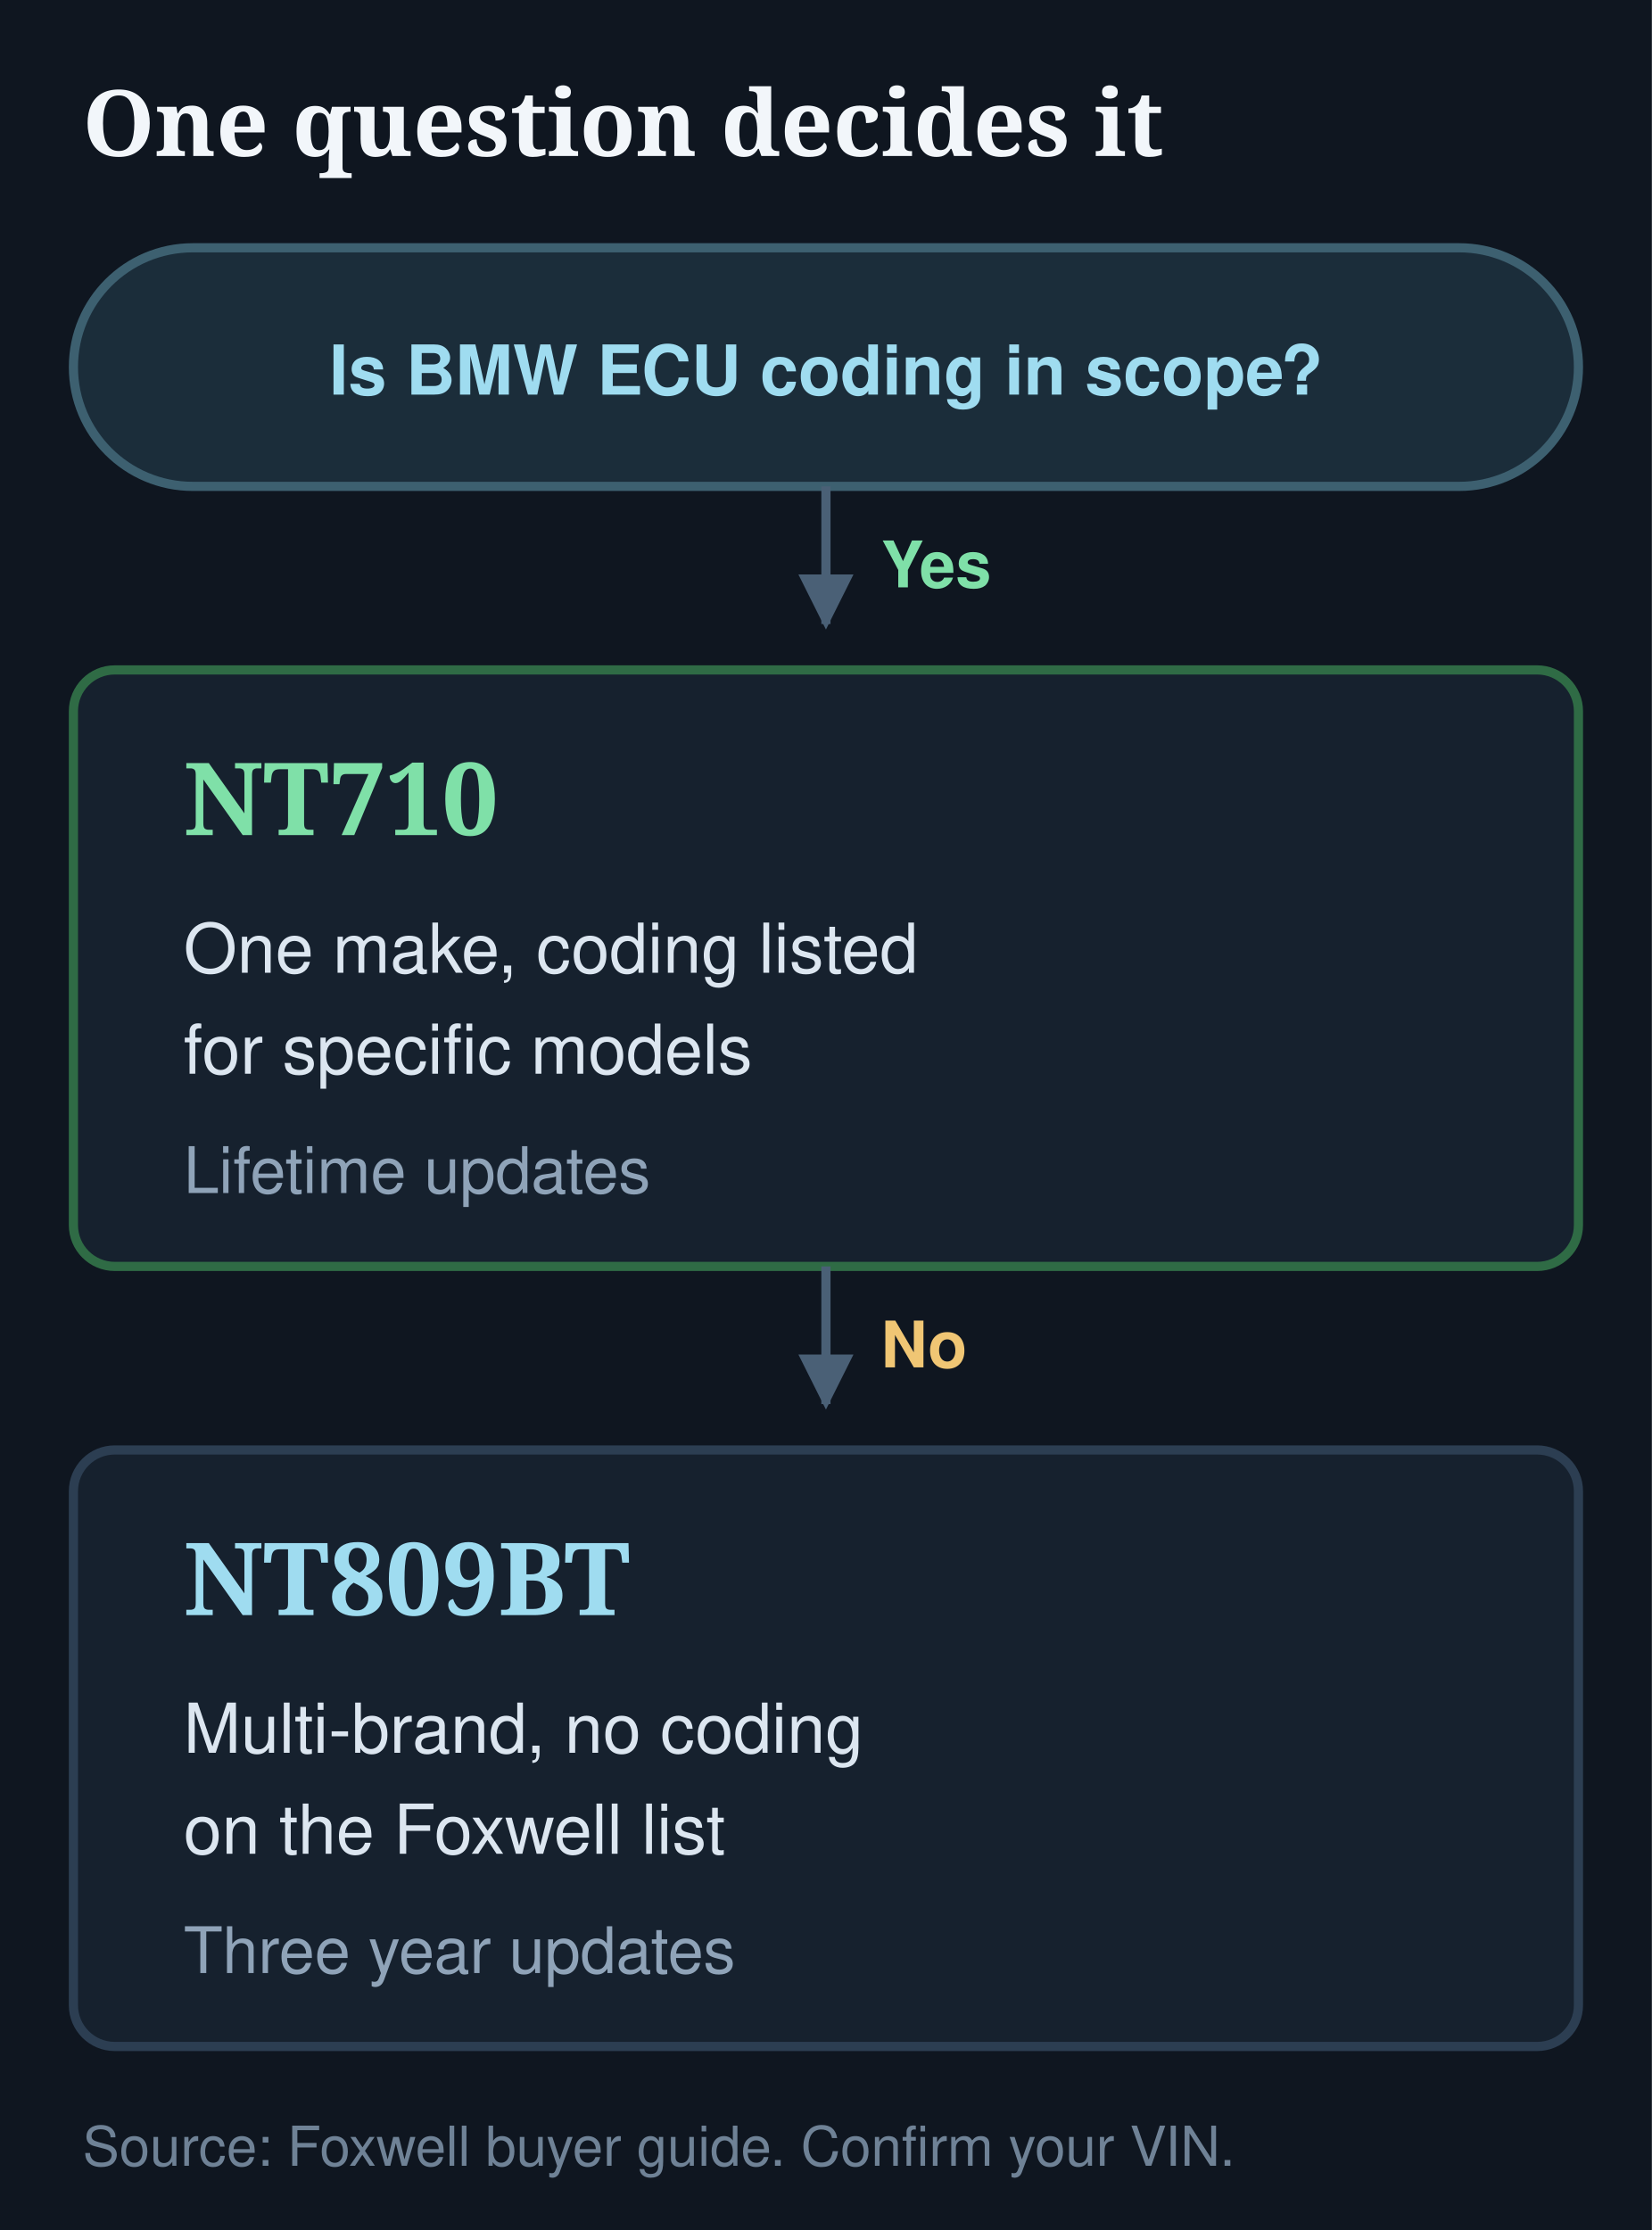
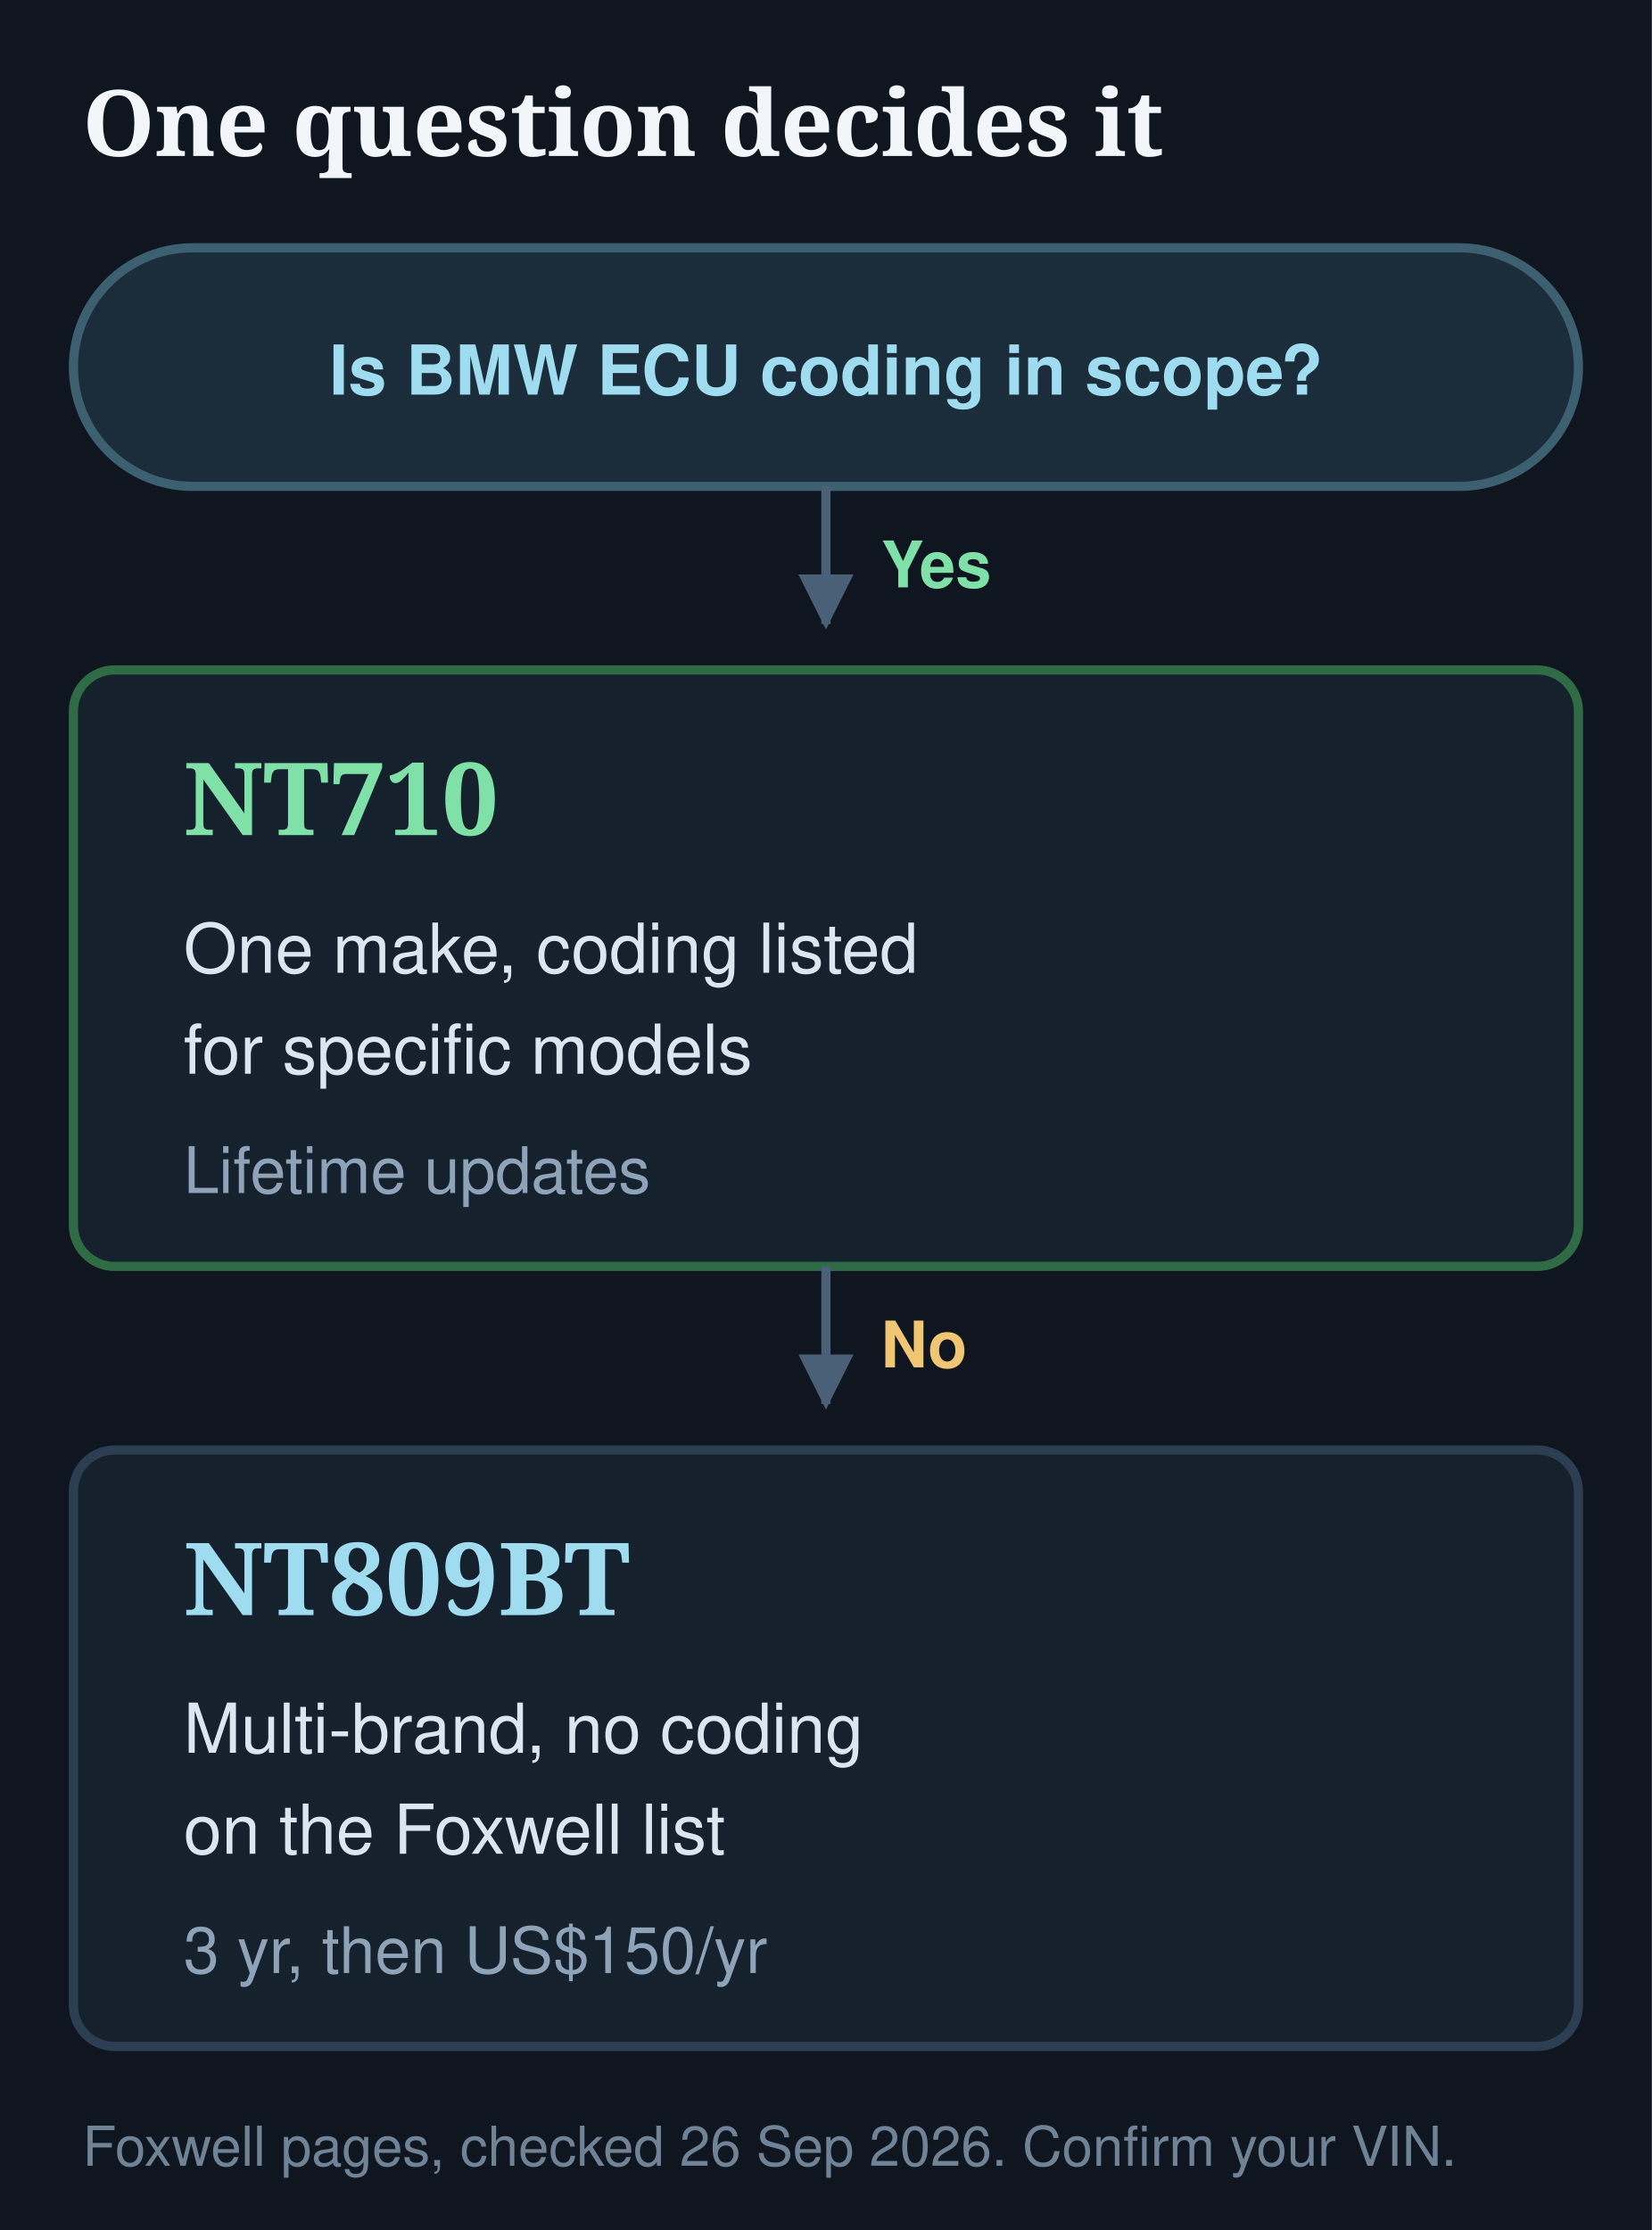
<svg xmlns="http://www.w3.org/2000/svg" viewBox="0 0 360 486" width="360" height="486" role="img" aria-labelledby="t088m d088m">
  <defs>
    <marker id="a088m" viewBox="0 0 10 10" refX="9" refY="5" markerWidth="6" markerHeight="6" orient="auto-start-reverse">
      <path d="M0 0 L10 5 L0 10 z" fill="#4a6076" />
    </marker>
  </defs>
  <rect width="360" height="486" fill="#0f1620" />
  <text x="18" y="34" fill="#f2f6fa" font-family="Georgia,serif" font-size="20" font-weight="bold">One question decides it</text>
  <rect x="16" y="54" width="328" height="52" rx="26" fill="#1b2d3a" stroke="#3d6070" stroke-width="2" />
  <text x="180" y="86" fill="#9fdcf0" font-family="Helvetica,Arial,sans-serif" font-size="15" font-weight="bold" text-anchor="middle">Is BMW ECU coding in scope?</text>
  <path d="M180 106 L180 136" stroke="#4a6076" stroke-width="2" marker-end="url(#a088m)" />
  <text x="192" y="128" fill="#7fe0a8" font-family="Helvetica,Arial,sans-serif" font-size="14" font-weight="bold">Yes</text>
  <rect x="16" y="146" width="328" height="130" rx="9" fill="#16212e" stroke="#2f6b45" stroke-width="2" />
  <text x="40" y="182" fill="#7fe0a8" font-family="Georgia,serif" font-size="22" font-weight="bold">NT710</text>
  <text x="40" y="212" fill="#dce6f0" font-family="Helvetica,Arial,sans-serif" font-size="15">One make, coding listed</text>
  <text x="40" y="234" fill="#dce6f0" font-family="Helvetica,Arial,sans-serif" font-size="15">for specific models</text>
  <text x="40" y="260" fill="#8fa3b8" font-family="Helvetica,Arial,sans-serif" font-size="14">Lifetime updates</text>
  <path d="M180 276 L180 306" stroke="#4a6076" stroke-width="2" marker-end="url(#a088m)" />
  <text x="192" y="298" fill="#f0c674" font-family="Helvetica,Arial,sans-serif" font-size="14" font-weight="bold">No</text>
  <rect x="16" y="316" width="328" height="130" rx="9" fill="#16212e" stroke="#2c3e52" stroke-width="2" />
  <text x="40" y="352" fill="#9fdcf0" font-family="Georgia,serif" font-size="22" font-weight="bold">NT809BT</text>
  <text x="40" y="382" fill="#dce6f0" font-family="Helvetica,Arial,sans-serif" font-size="15">Multi-brand, no coding</text>
  <text x="40" y="404" fill="#dce6f0" font-family="Helvetica,Arial,sans-serif" font-size="15">on the Foxwell list</text>
-   <text x="40" y="430" fill="#8fa3b8" font-family="Helvetica,Arial,sans-serif" font-size="14">Three year updates</text>
-   <text x="18" y="472" fill="#6f8296" font-family="Helvetica,Arial,sans-serif" font-size="12">Source: Foxwell buyer guide. Confirm your VIN.</text>
+   <text x="40" y="430" fill="#8fa3b8" font-family="Helvetica,Arial,sans-serif" font-size="14">3 yr, then US$150/yr</text>
+   <text x="18" y="472" fill="#6f8296" font-family="Helvetica,Arial,sans-serif" font-size="12">Foxwell pages, checked 26 Sep 2026. Confirm your VIN.</text>
</svg>
